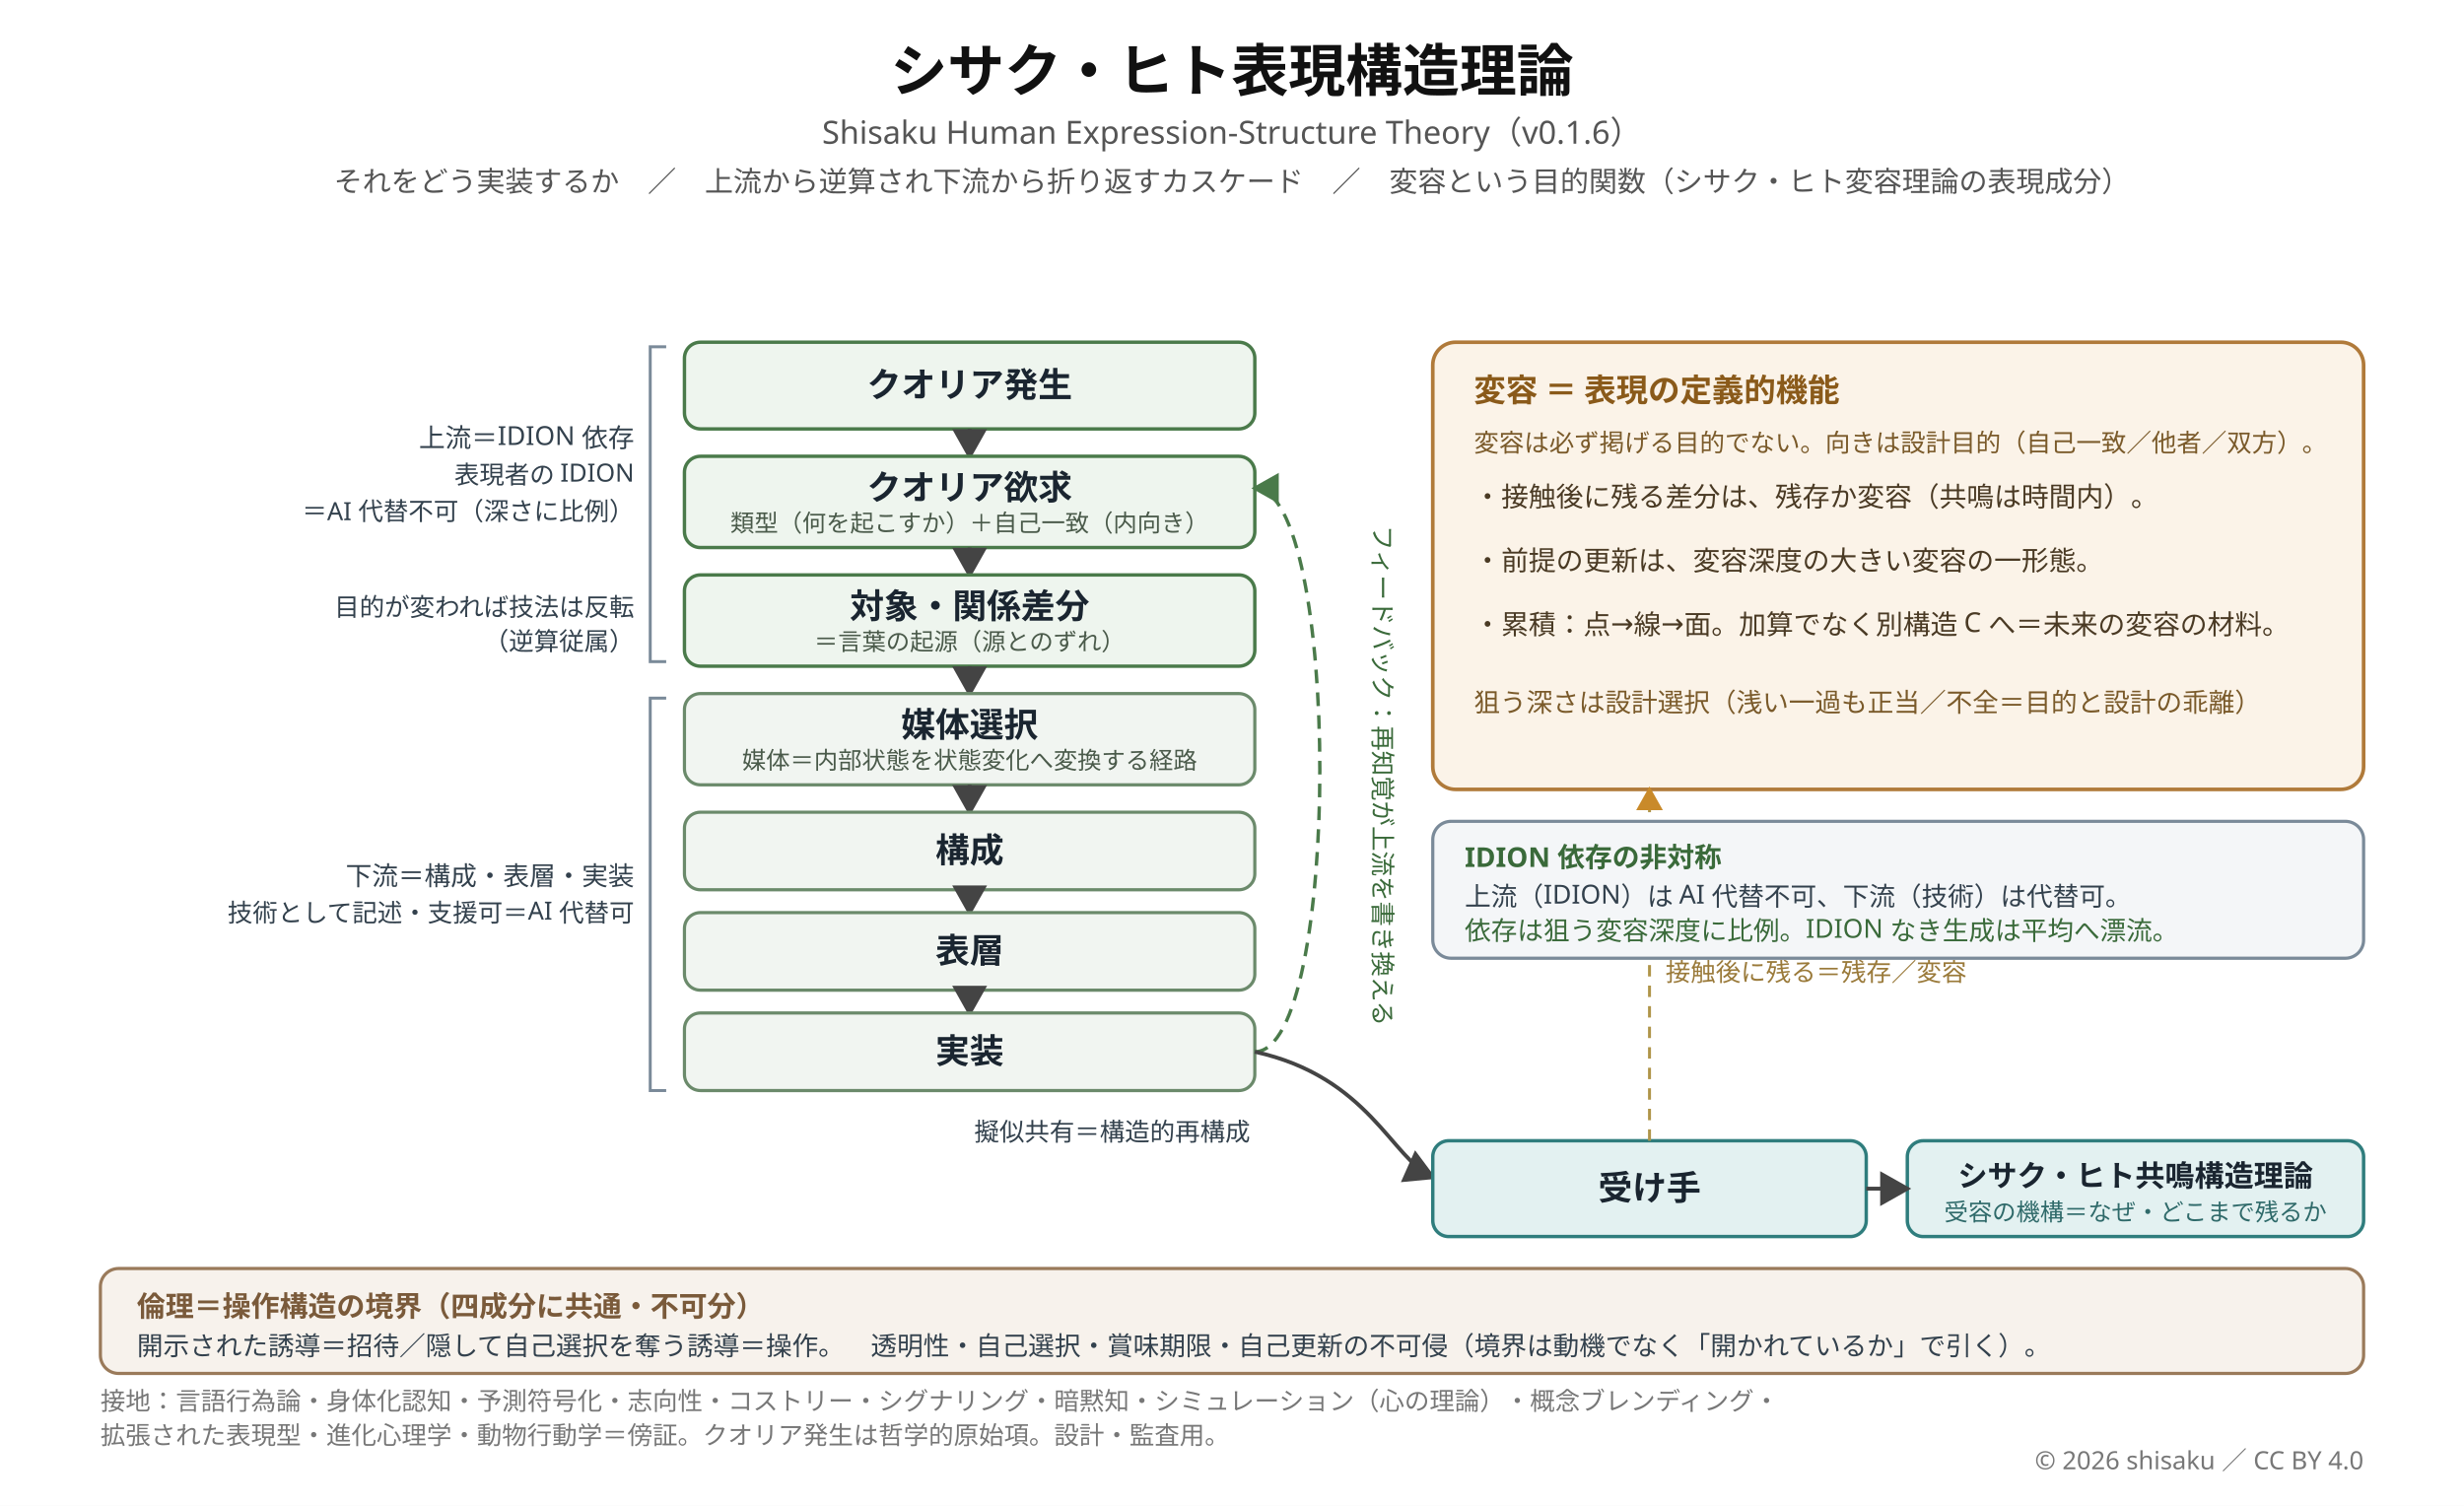
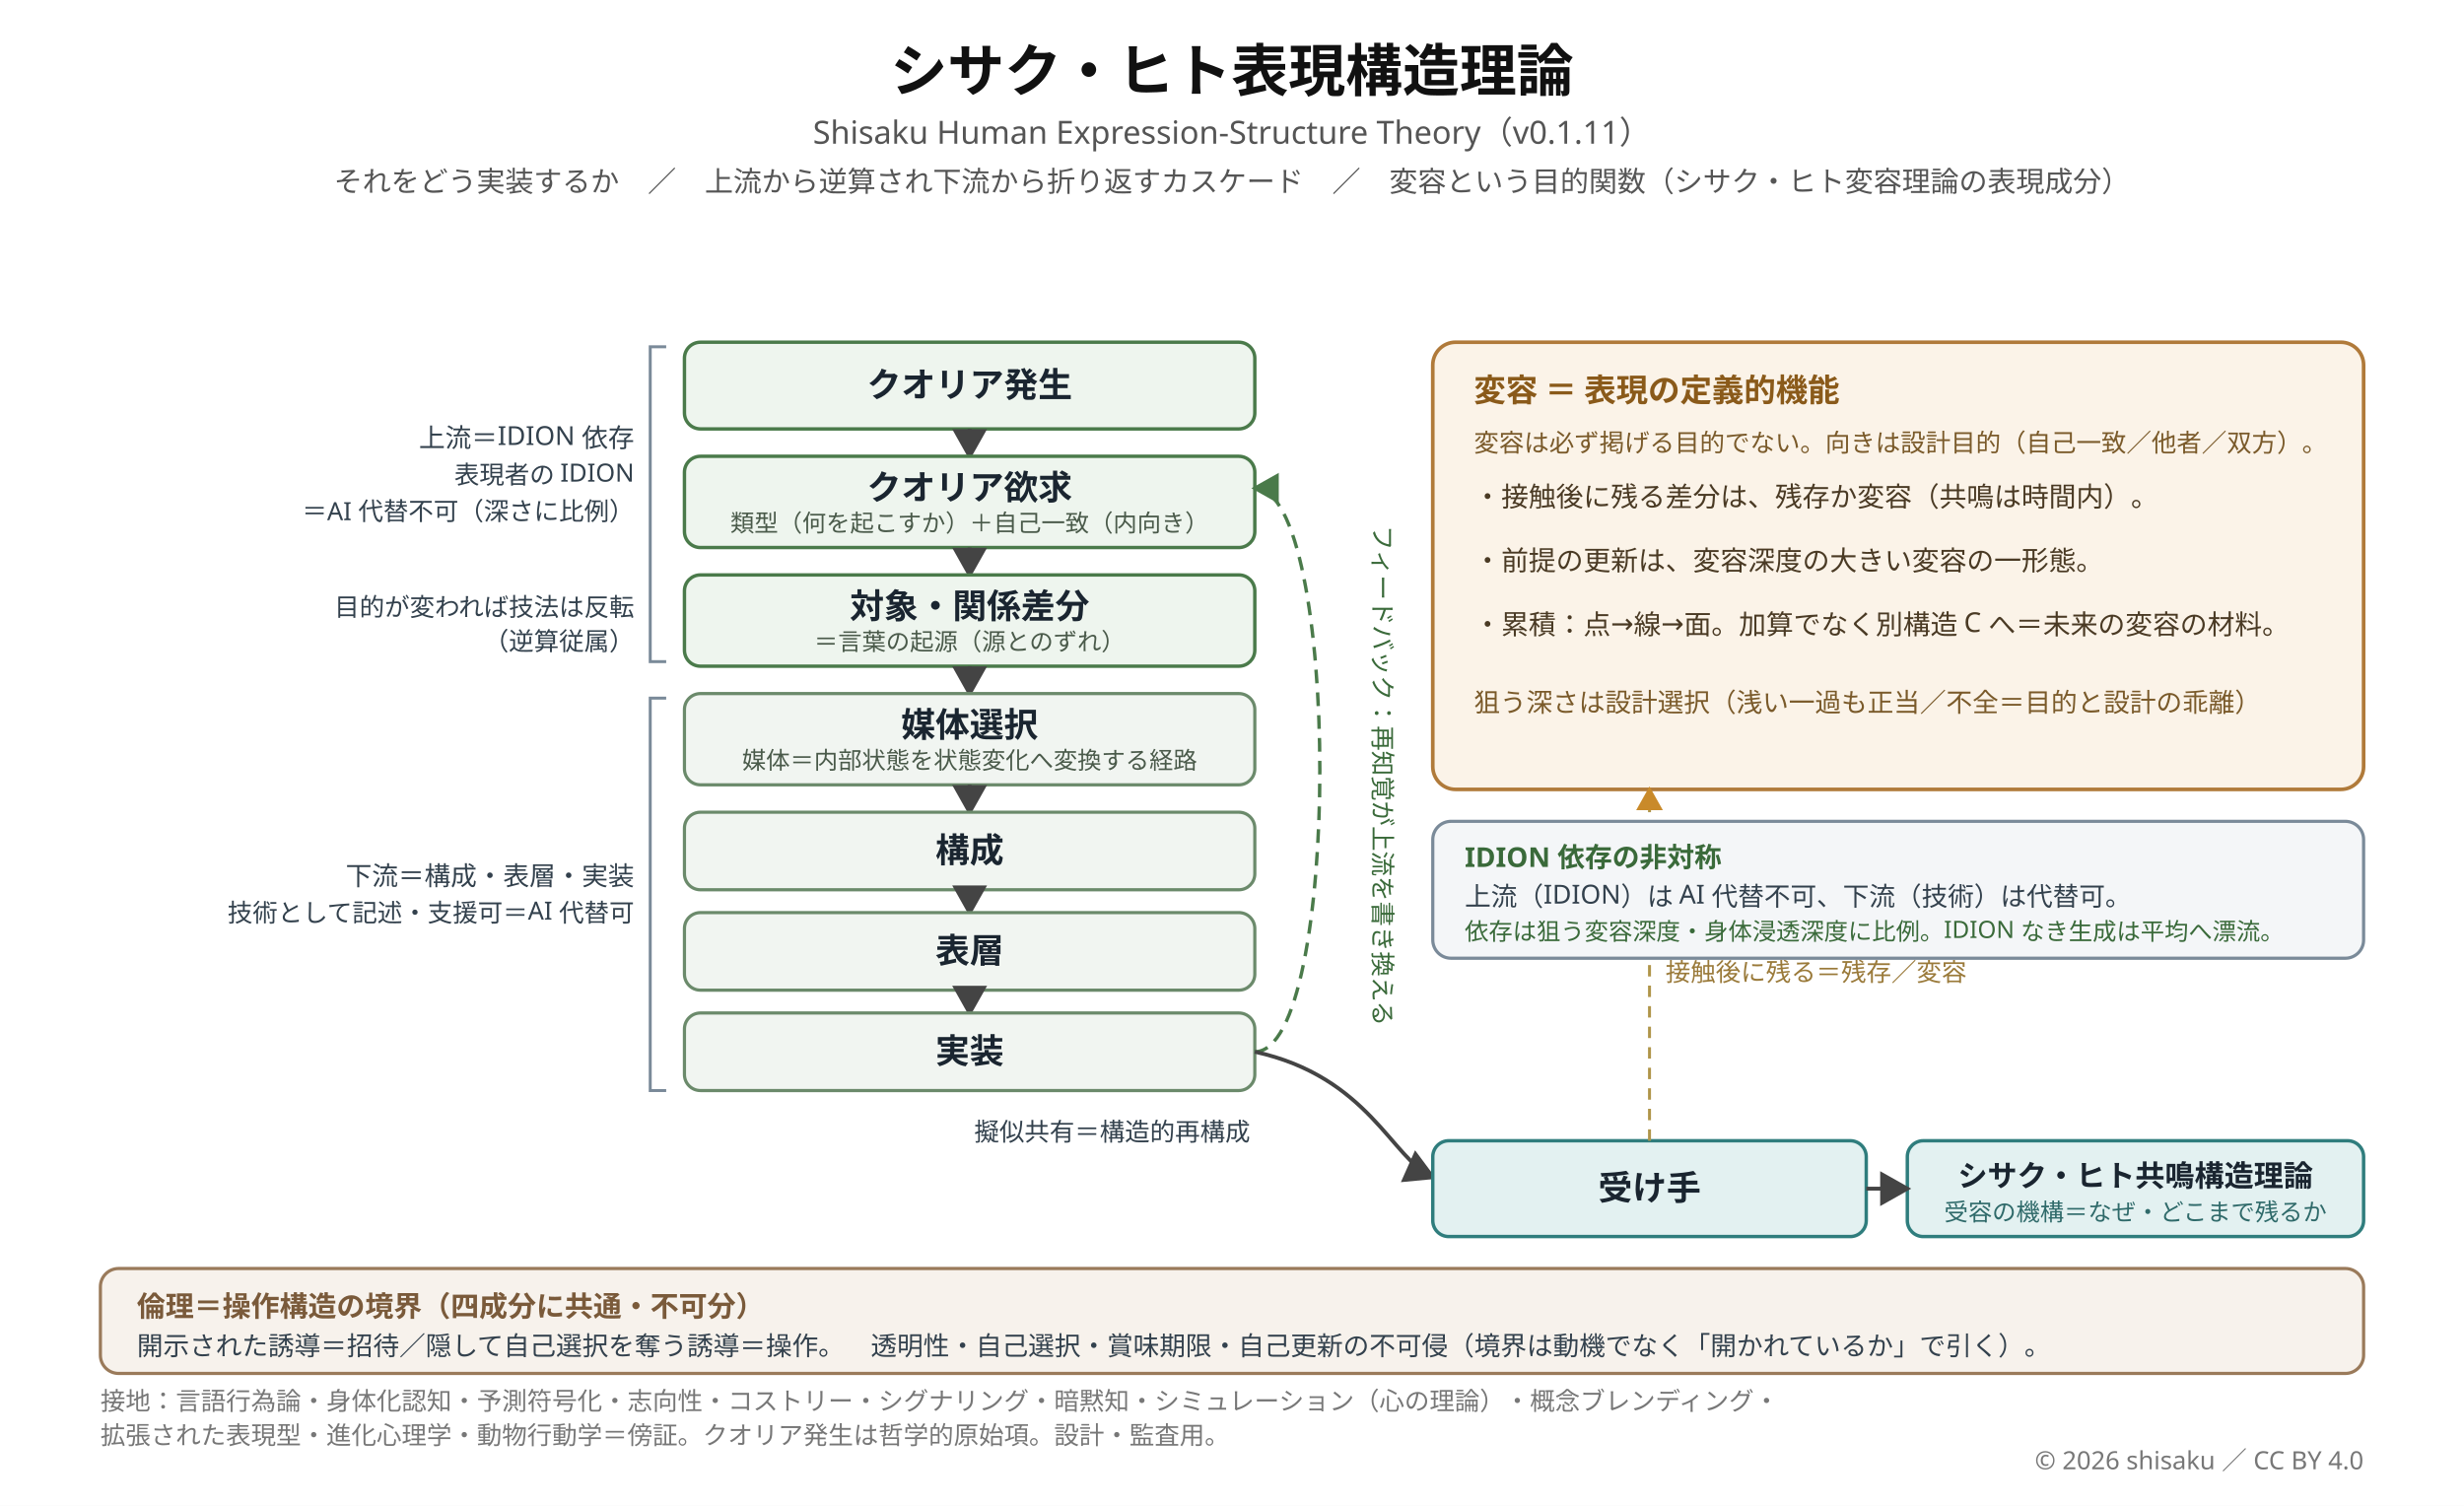
<svg xmlns="http://www.w3.org/2000/svg" viewBox="0 0 1080 660" font-family="'Hiragino Sans','Noto Sans JP','Yu Gothic',sans-serif">
  <defs>
    <marker id="arrow" markerWidth="9" markerHeight="9" refX="7" refY="4.5" orient="auto">
      <path d="M0,0 L8,4.5 L0,9 Z" fill="#444" />
    </marker>
    <marker id="arrowExpr" markerWidth="9" markerHeight="9" refX="7" refY="4.5" orient="auto">
      <path d="M0,0 L8,4.5 L0,9 Z" fill="#4a7a4a" />
    </marker>
    <marker id="arrowAmber" markerWidth="9" markerHeight="9" refX="7" refY="4.5" orient="auto">
      <path d="M0,0 L8,4.5 L0,9 Z" fill="#c98a2a" />
    </marker>
    <style>
      .bg{fill:#ffffff}
      .title{fill:#111;font-weight:700}
      .sub{fill:#555}
      .foot{fill:#777;font-size:11px}
      .footR{fill:#777;font-size:11px;text-anchor:end}
      .c-expr{stroke:#4a7a4a;fill:#eef5ee;stroke-width:1.5}
      .c-exprDn{stroke:#6b8a6b;fill:#f1f5f1;stroke-width:1.4}
      .c-kyo{stroke:#2f7d7d;fill:#e3f1f1;stroke-width:1.5}
      .c-trans{stroke:#b07a3a;fill:#fbf3e8;stroke-width:1.6}
      .c-prem{stroke:#7a8a99;fill:#f4f6f8;stroke-width:1.4}
      .c-eth{stroke:#9a7a5a;fill:#f7f2ec;stroke-width:1.4}
      .nlbl{fill:#1a2530;font-size:15px;text-anchor:middle;font-weight:700}
      .nsub{fill:#4a5a4a;font-size:10.5px;text-anchor:middle}
      .ann{fill:#33414d;font-size:12px}
      .annR{fill:#33414d;font-size:11.5px;text-anchor:end}
      .transh{fill:#8a5a1a;font-size:14px;font-weight:700}
      .transb{fill:#4a3a24;font-size:12px}
      .green{fill:#3a6a3a}
      .flow{stroke:#444;stroke-width:1.7;fill:none}
      .fb{stroke:#4a7a4a;stroke-width:1.5;fill:none;stroke-dasharray:6 4}
      .dash{stroke:#b0954a;stroke-width:1.3;fill:none;stroke-dasharray:5 4}
      .brace{stroke:#7a8a99;stroke-width:1.3;fill:none}
    </style>
  </defs>
  <rect class="bg" x="0" y="0" width="1080" height="660" />
  <text class="title" x="540" y="40" text-anchor="middle" style="font-size:25px">シサク・ヒト表現構造理論</text>
-   <text class="sub" x="540" y="63" text-anchor="middle" style="font-size:14px">Shisaku Human Expression-Structure Theory（v0.1.6）</text>
+   <text class="sub" x="540" y="63" text-anchor="middle" style="font-size:14px">Shisaku Human Expression-Structure Theory（v0.1.11）</text>
  <text class="sub" x="540" y="84" text-anchor="middle" style="font-size:12.5px">それをどう実装するか　／　上流から逆算され下流から折り返すカスケード　／　変容という目的関数（シサク・ヒト変容理論の表現成分）</text>
  <rect class="c-expr" x="300" y="150" width="250" height="38" rx="7" />
  <text class="nlbl" x="425" y="174">クオリア発生</text>
  <path class="flow" d="M425,188 L425,200" marker-end="url(#arrow)" />
  <rect class="c-expr" x="300" y="200" width="250" height="40" rx="7" />
  <text class="nlbl" x="425" y="219">クオリア欲求</text>
  <text class="nsub" x="425" y="233">類型（何を起こすか）＋自己一致（内向き）</text>
  <path class="flow" d="M425,240 L425,252" marker-end="url(#arrow)" />
  <rect class="c-expr" x="300" y="252" width="250" height="40" rx="7" />
  <text class="nlbl" x="425" y="271">対象・関係差分</text>
  <text class="nsub" x="425" y="285">＝言葉の起源（源とのずれ）</text>
  <path class="flow" d="M425,292 L425,304" marker-end="url(#arrow)" />
  <rect class="c-exprDn" x="300" y="304" width="250" height="40" rx="7" />
  <text class="nlbl" x="425" y="323">媒体選択</text>
  <text class="nsub" x="425" y="337">媒体＝内部状態を状態変化へ変換する経路</text>
  <path class="flow" d="M425,344 L425,356" marker-end="url(#arrow)" />
  <rect class="c-exprDn" x="300" y="356" width="250" height="34" rx="7" />
  <text class="nlbl" x="425" y="378">構成</text>
  <path class="flow" d="M425,390 L425,400" marker-end="url(#arrow)" />
  <rect class="c-exprDn" x="300" y="400" width="250" height="34" rx="7" />
  <text class="nlbl" x="425" y="422">表層</text>
  <path class="flow" d="M425,434 L425,444" marker-end="url(#arrow)" />
  <rect class="c-exprDn" x="300" y="444" width="250" height="34" rx="7" />
  <text class="nlbl" x="425" y="466">実装</text>
  <path class="brace" d="M292,152 L285,152 L285,290 L292,290" />
  <text class="annR" x="278" y="196">上流＝IDION 依存</text>
  <text class="annR" x="278" y="212" style="font-size:11px">表現者の IDION</text>
  <text class="annR" x="278" y="228" style="font-size:11px">＝AI 代替不可（深さに比例）</text>
  <path class="brace" d="M292,306 L285,306 L285,478 L292,478" />
  <text class="annR" x="278" y="388">下流＝構成・表層・実装</text>
  <text class="annR" x="278" y="404" style="font-size:11px">技術として記述・支援可＝AI 代替可</text>
  <text class="annR" x="278" y="270" style="font-size:11px">目的が変われば技法は反転</text>
  <text class="annR" x="278" y="285" style="font-size:11px">（逆算従属）</text>
  <path class="fb" d="M550,461 C588,461 588,214 550,214" marker-end="url(#arrowExpr)" />
  <text class="green" transform="translate(602,340) rotate(90)" text-anchor="middle" style="font-size:11px">フィードバック：再知覚が上流を書き換える</text>
  <rect class="c-trans" x="628" y="150" width="408" height="196" rx="10" />
  <text class="transh" x="646" y="176">変容 ＝ 表現の定義的機能</text>
  <text class="transb" x="646" y="198" style="font-size:11px;fill:#7a5a2a">変容は必ず掲げる目的でない。向きは設計目的（自己一致／他者／双方）。</text>
  <text class="transb" x="646" y="222">・接触後に残る差分は、残存か変容（共鳴は時間内）。</text>
  <text class="transb" x="646" y="250">・前提の更新は、変容深度の大きい変容の一形態。</text>
  <text class="transb" x="646" y="278">・累積：点→線→面。加算でなく別構造 C へ＝未来の変容の材料。</text>
  <text class="transb" x="646" y="312" style="font-size:11.5px;fill:#7a5a2a">狙う深さは設計選択（浅い一過も正当／不全＝目的と設計の乖離）</text>
  <path class="flow" d="M550,461 C600,472 610,508 628,516" marker-end="url(#arrow)" />
  <text class="ann" x="548" y="500" style="font-size:11px;text-anchor:end">擬似共有＝構造的再構成</text>
  <rect class="c-kyo" x="628" y="500" width="190" height="42" rx="7" />
  <text class="nlbl" x="723" y="526">受け手</text>
  <path class="dash" d="M723,500 L723,346" marker-end="url(#arrowAmber)" />
  <text class="ann" x="730" y="430" style="font-size:11px;fill:#9a7a3a">接触後に残る＝残存／変容</text>
  <rect class="c-kyo" x="836" y="500" width="200" height="42" rx="7" />
  <text class="nlbl" x="936" y="520" style="font-size:13px">シサク・ヒト共鳴構造理論</text>
  <text class="nsub" x="936" y="535" style="fill:#2f6a6a">受容の機構＝なぜ・どこまで残るか</text>
  <path class="flow" d="M818,521 L836,521" marker-end="url(#arrow)" />
  <rect class="c-prem" x="628" y="360" width="408" height="60" rx="8" />
  <text class="ann" x="642" y="380" font-weight="700" style="fill:#3a6a3a">IDION 依存の非対称</text>
  <text class="ann" x="642" y="397" style="font-size:11.5px">上流（IDION）は AI 代替不可、下流（技術）は代替可。</text>
-   <text class="ann" x="642" y="412" style="font-size:11.5px;fill:#3a6a3a">依存は狙う変容深度に比例。IDION なき生成は平均へ漂流。</text>
+   <text class="ann" x="642" y="412" style="font-size:10.5px;fill:#3a6a3a">依存は狙う変容深度・身体浸透深度に比例。IDION なき生成は平均へ漂流。</text>
  <rect class="c-eth" x="44" y="556" width="992" height="46" rx="8" />
  <text class="ann" x="60" y="577" font-weight="700" style="font-size:12.5px;fill:#7a5a3a">倫理＝操作構造の境界（四成分に共通・不可分）</text>
  <text class="ann" x="60" y="594" style="font-size:11.5px">開示された誘導＝招待／隠して自己選択を奪う誘導＝操作。　透明性・自己選択・賞味期限・自己更新の不可侵（境界は動機でなく「開かれているか」で引く）。</text>
  <text class="foot" x="44" y="618">接地：言語行為論・身体化認知・予測符号化・志向性・コストリー・シグナリング・暗黙知・シミュレーション（心の理論）・概念ブレンディング・</text>
  <text class="foot" x="44" y="633">拡張された表現型・進化心理学・動物行動学＝傍証。クオリア発生は哲学的原始項。設計・監査用。</text>
  <text class="footR" x="1036" y="644">© 2026 shisaku ／ CC BY 4.0</text>
</svg>
